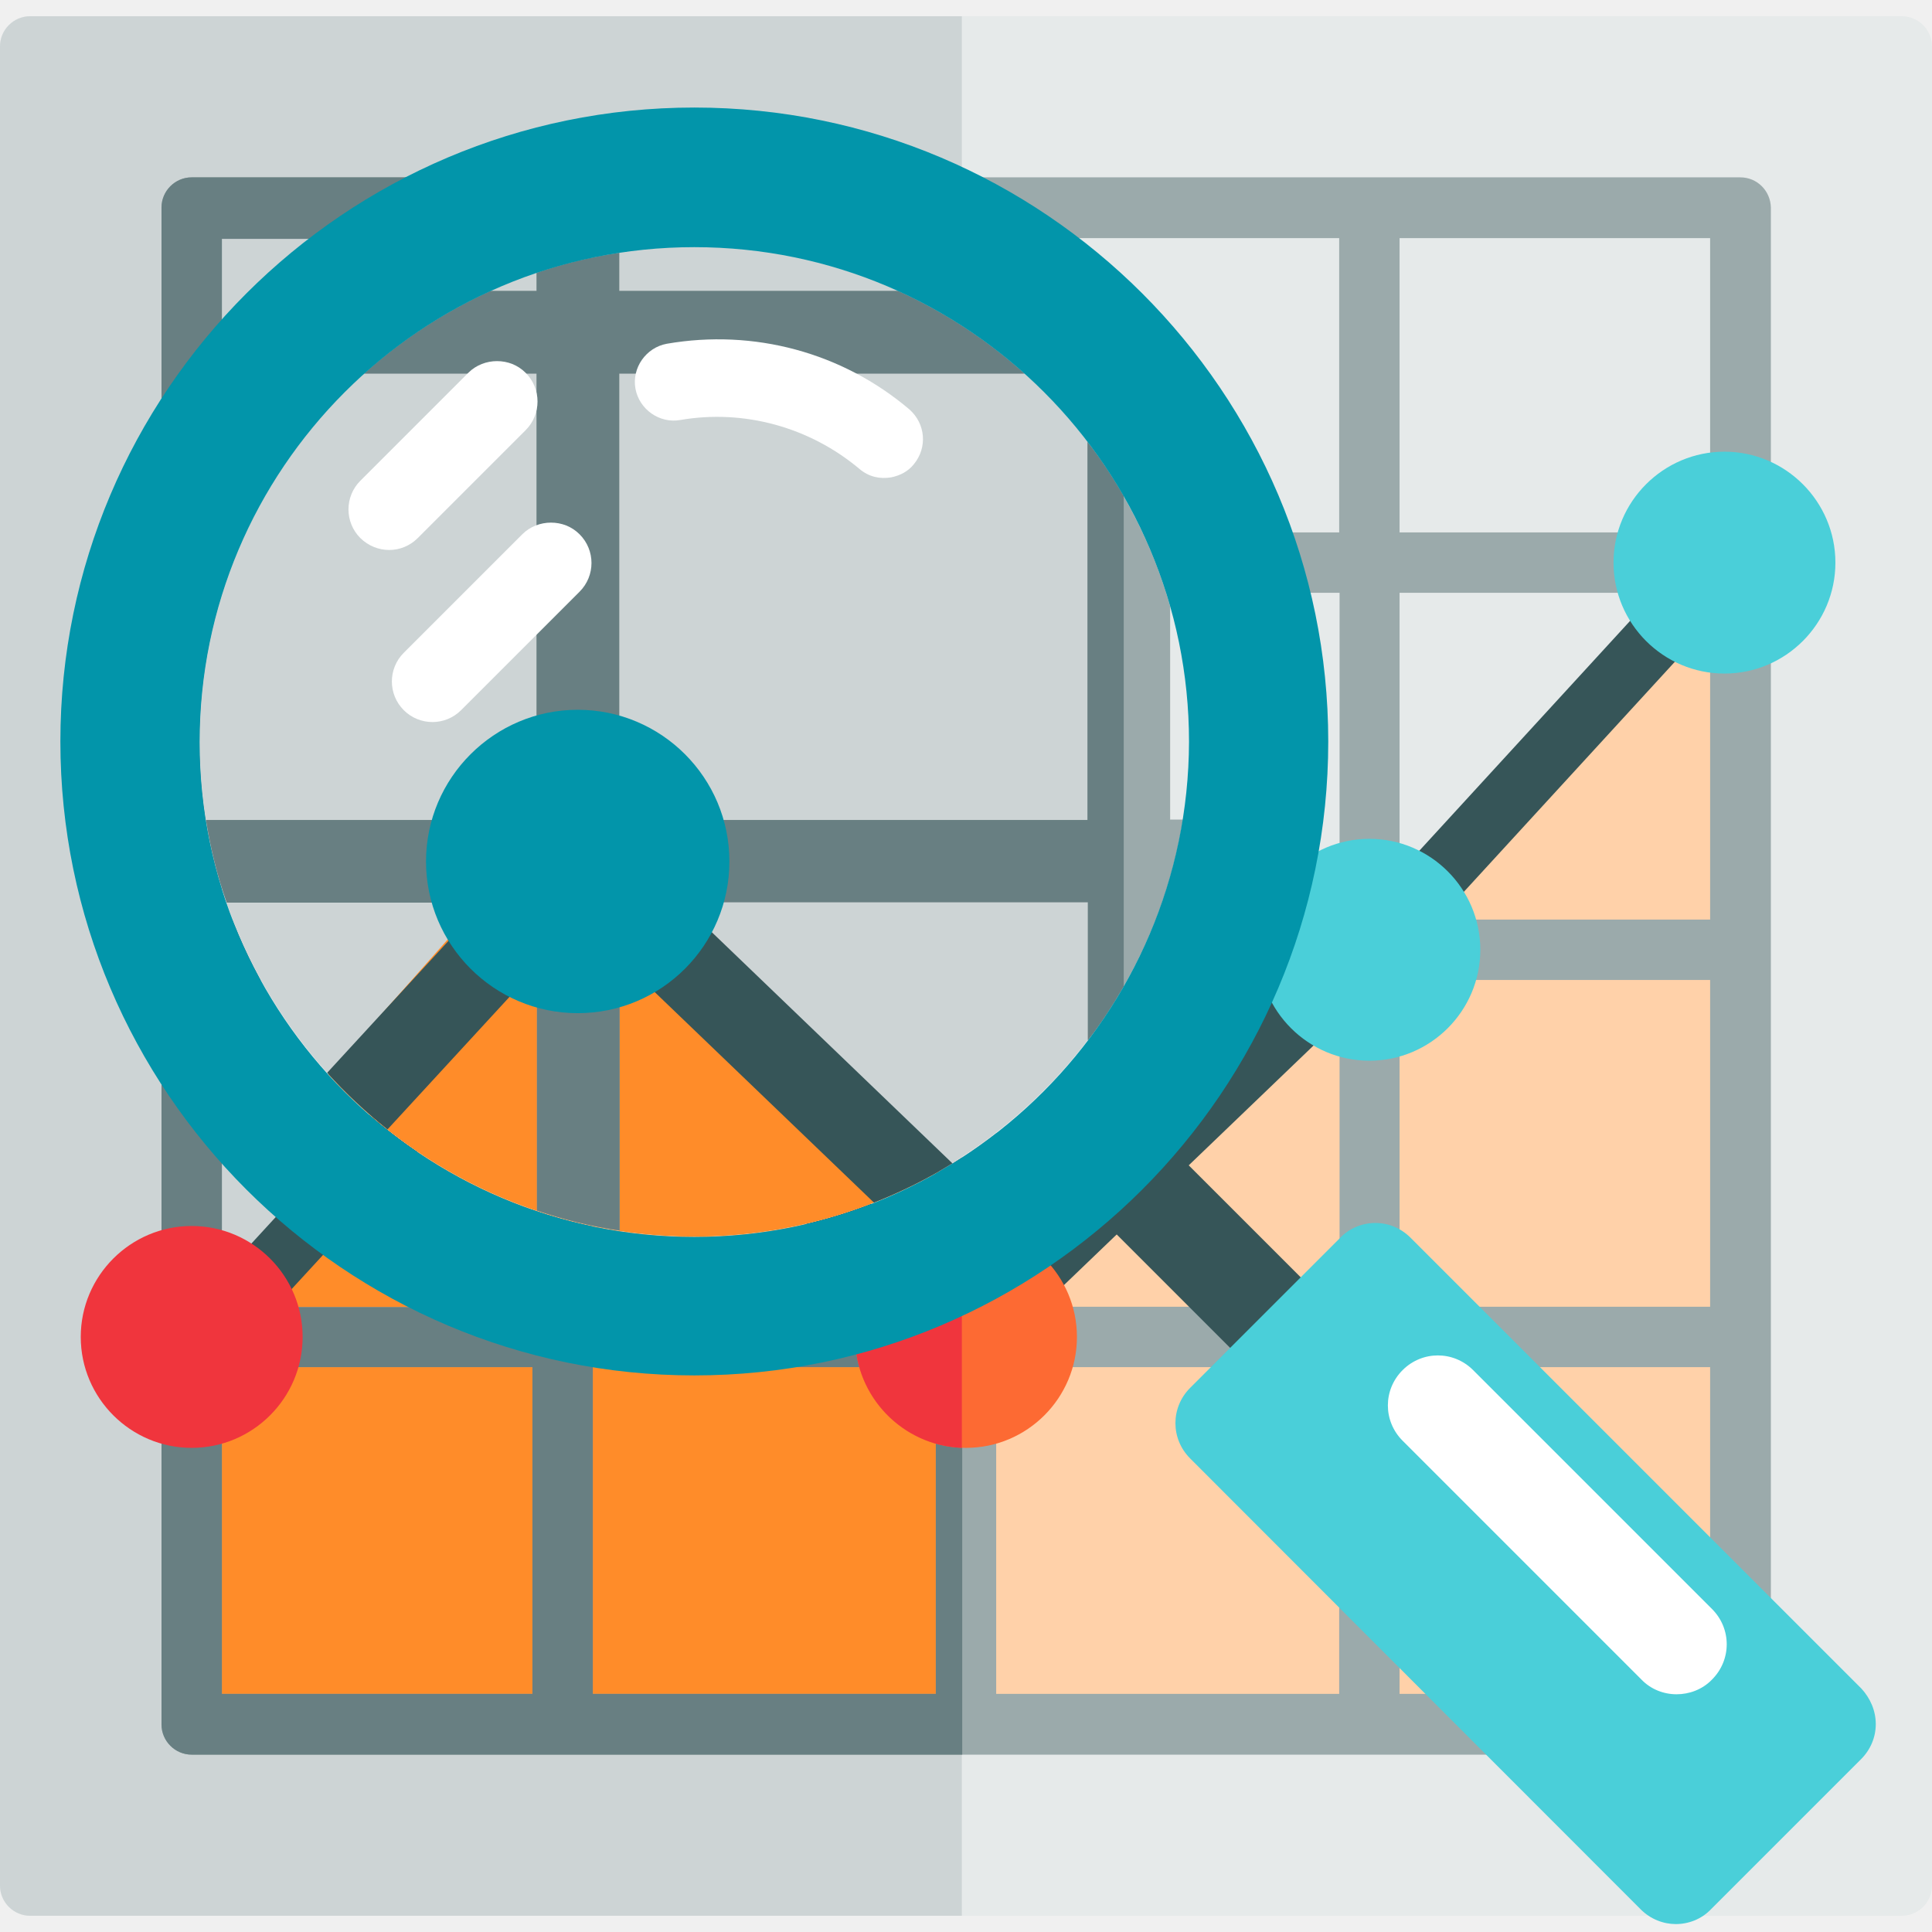
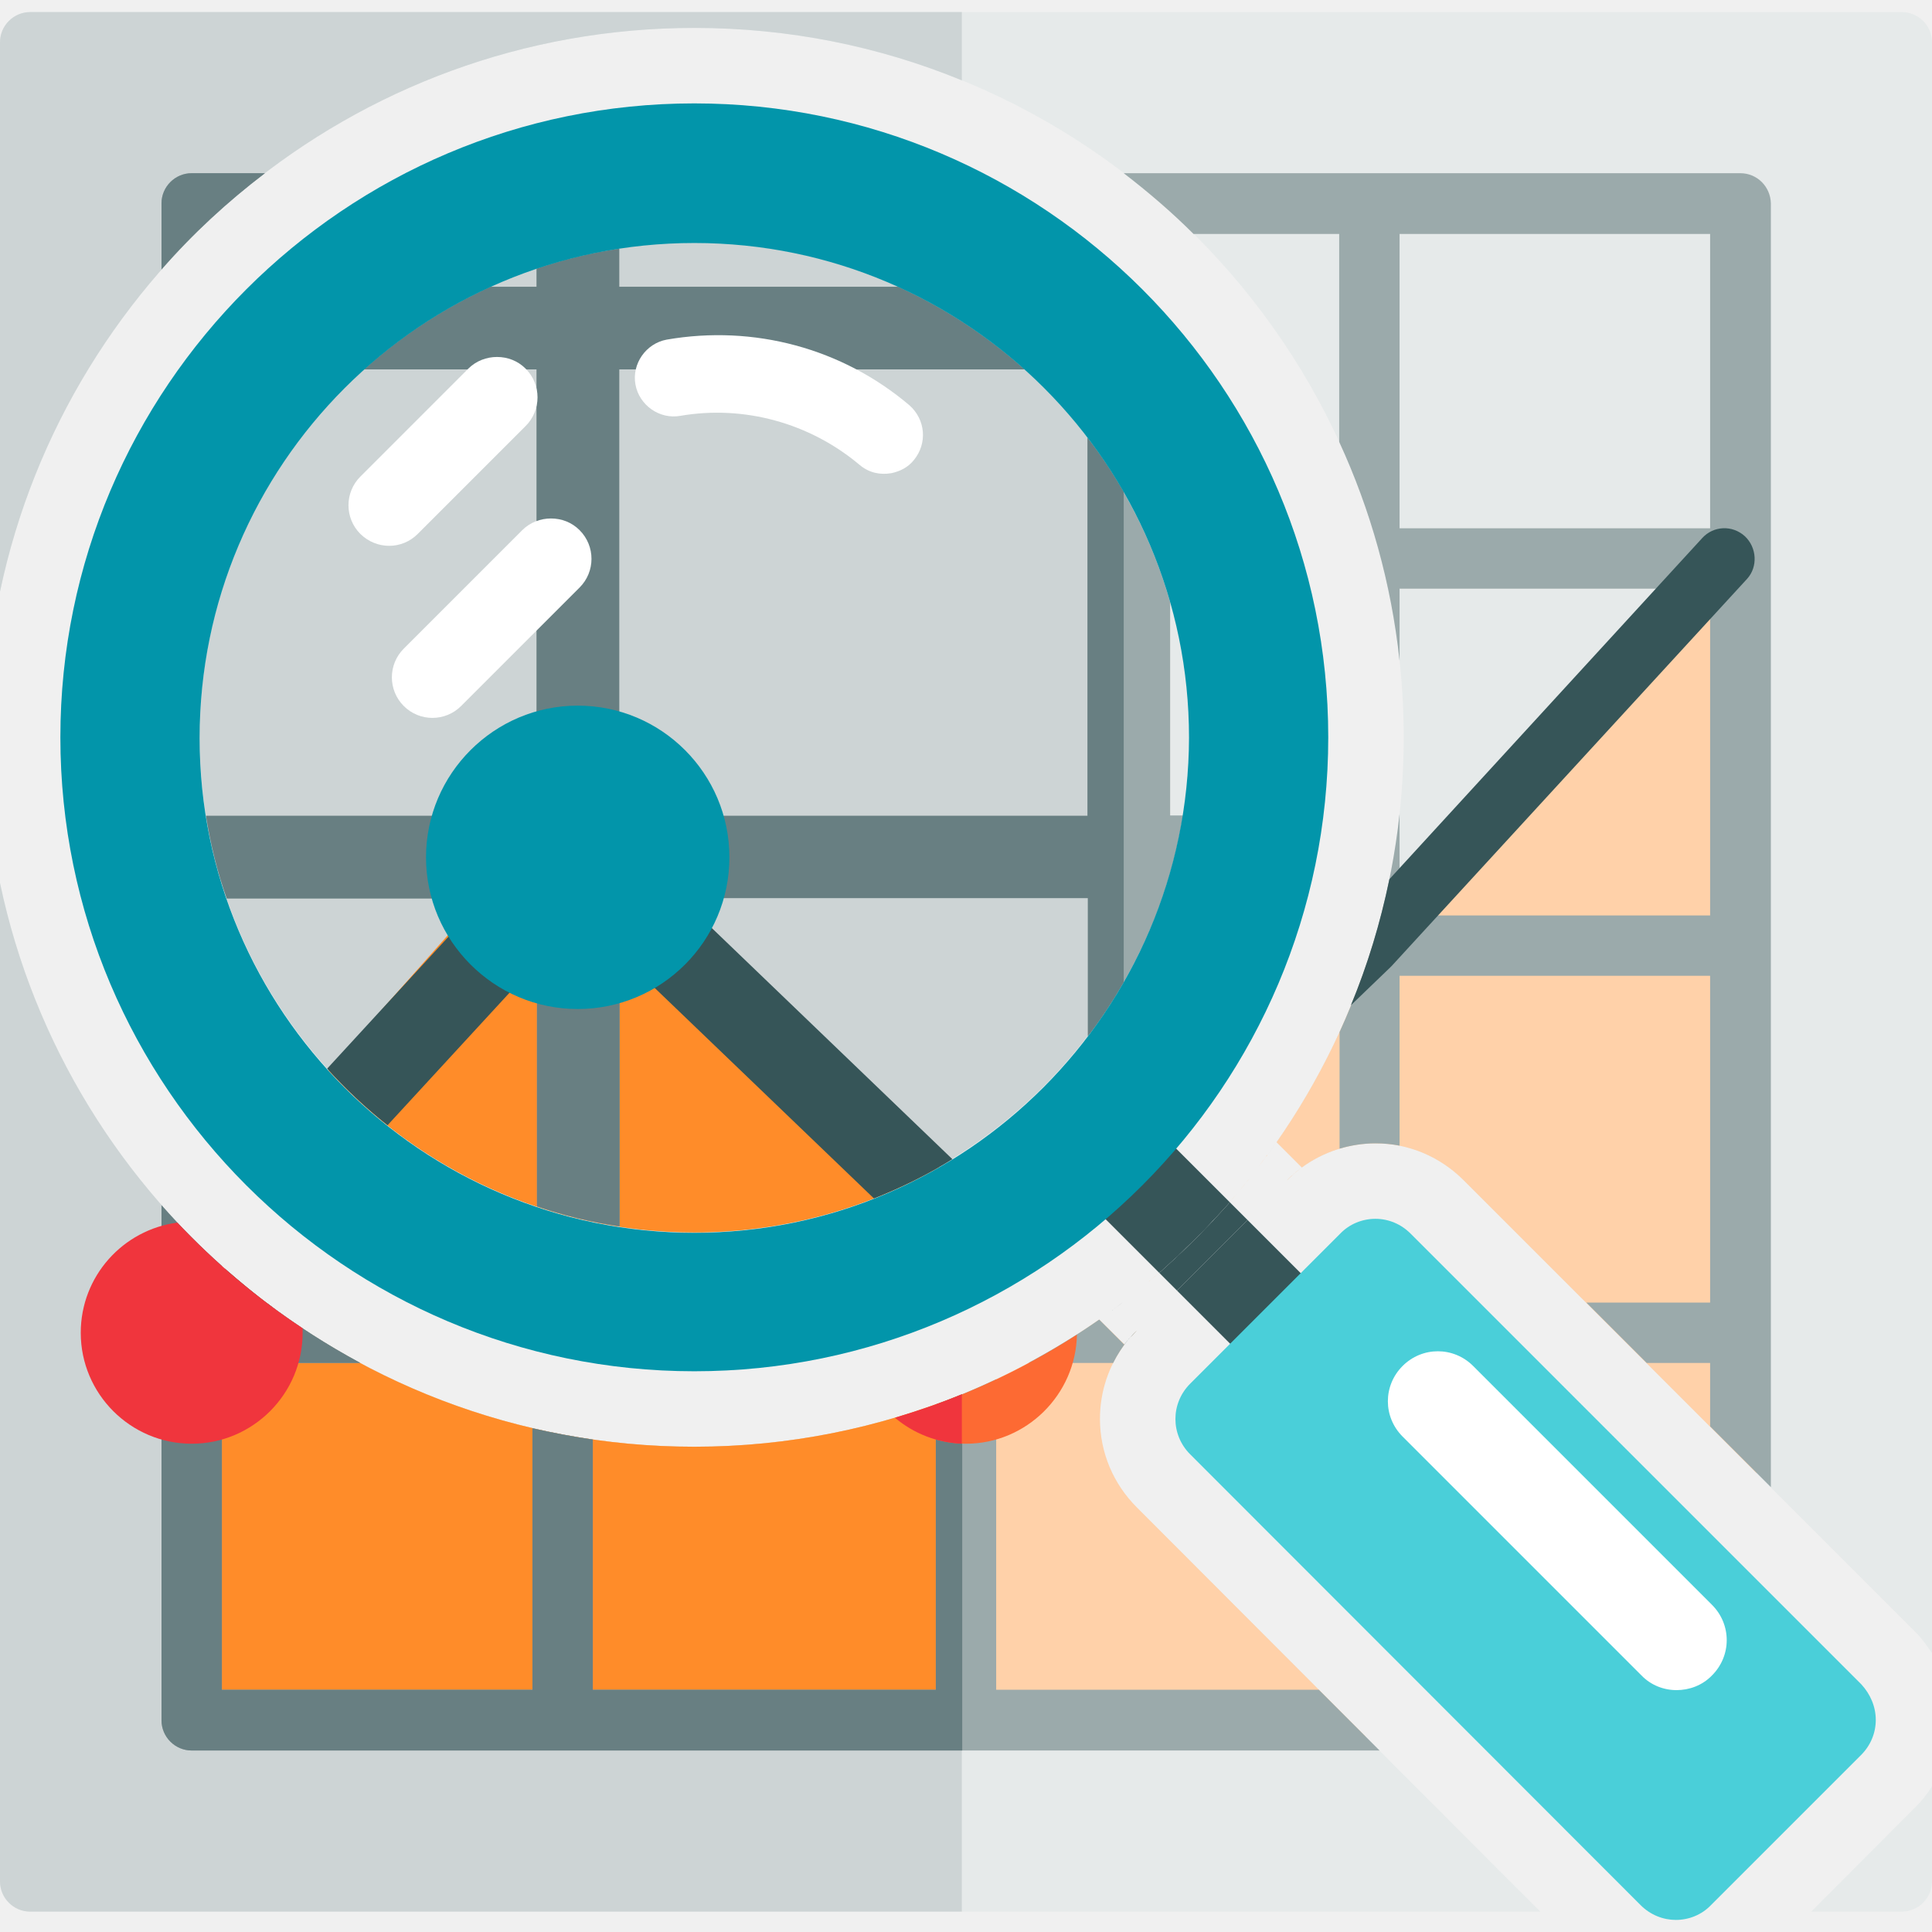
<svg xmlns="http://www.w3.org/2000/svg" version="1.1" id="Layer_1" x="0px" y="0px" viewBox="96 11 512 512" style="enable-background:new 96 11 512 512;" xml:space="preserve">
  <style type="text/css">
	.st0{fill:#E6EAEA;}
	.st1{fill:#CDD4D5;}
	.st2{fill:#FFD1A9;}
	.st3{fill:#FF8C29;}
	.st4{fill:#9BAAAB;}
	.st5{fill:#687F82;}
	.st6{fill:#365558;}
	.st7{fill:#F0353D;}
	.st8{fill:#0295AA;}
	.st9{fill:#FD6A33;}
- 	.st10{fill:#4ACFD9;}
- 	.st11{display:none;fill:#0295AA;}
+ 	.st10{display:none;fill:#0295AA;}
+ 	.st11{fill:#4ACFD9;}
	.st12{fill:#FFFFFF;}
</style>
-   <path class="st0" d="M600,15.3H104c-4.4,0-8,3.6-8,8v487.4c0,4.4,3.6,8,8,8h496c4.4,0,8-3.6,8-8V23.3C608,18.9,604.4,15.3,600,15.3z   M280,338.8c-72.3,0-131.1-58.8-131.1-131.1S207.6,76.5,280,76.5s131.1,58.8,131.1,131.1C410.9,279.8,352.1,338.8,280,338.8z" />
-   <path class="st1" d="M148.9,207.6c0-72.3,58.7-131.1,131.1-131.1c26.1,0,50.5,7.7,70.9,20.9V15.3H104c-4.4,0-8,3.6-8,8v487.4  c0,4.4,3.6,8,8,8h246.9v-201c-20.5,13.3-44.8,21-70.9,21C207.7,338.8,148.9,280,148.9,207.6z" />
-   <path class="st2" d="M458.9,262.7L352,356.8l-27.9-25.7c-13.8,5-28.7,7.7-44.1,7.7c-32.7,0-62.7-12.1-85.7-32l-51.8,58.6v106.9h419  V143L458.9,262.7z" />
-   <path class="st3" d="M194.3,306.8l-51.8,58.6v106.9h208.4V355.8l-26.8-24.7c-13.8,5-28.7,7.7-44.1,7.7  C247.3,338.8,217.3,326.7,194.3,306.8z" />
-   <path class="st4" d="M557.2,58H146.8c-4.4,0-8,3.6-8,8V468c0,4.4,3.6,8,8,8h410.5c4.4,0,8-3.6,8-8V66C565.2,61.6,561.7,58,557.2,58z   M237.1,459.9h-82.3v-86.6h82.3V459.9z M344,459.9h-90.9v-86.6H344V459.9z M450.9,459.9H360v-86.6h0h90.9V459.9z M450.9,152.1h-52.1  c2.4,5.2,4.5,10.5,6.3,16h45.9v86.6h-48.6c-2.1,5.5-4.7,10.9-7.5,16h56.1v86.6H360v0v-46c-5.1,3.9-10.4,7.5-16,10.7v35.4h-90.9V336  c-5.5-1.1-10.8-2.6-16-4.4v25.8h-82.3v-86.6h10.3c-2.8-5.1-5.3-10.5-7.5-16h-2.8v-8.1c-3.8-12.3-5.9-25.4-5.9-38.9  c0-13.6,2.1-26.6,5.9-38.9v-0.6h0.2c1.7-5.5,3.8-10.9,6.3-16h-6.5v-78h82.3v9.7c5.2-1.8,10.6-3.3,16-4.4v-5.3H344v19.2  c5.6,3.1,11,6.7,16,10.6V74.1h90.9V152.1z M549.2,459.9h-82.3v-86.6h82.3V459.9z M549.2,357.3h-82.3v-86.6h82.3V357.3z M549.2,254.7  h-82.3v-86.6h82.3V254.7z M549.2,152.1h-82.3v-78h82.3V152.1z" />
-   <path class="st5" d="M344,357.3h-90.9V336c-5.5-1.1-10.8-2.6-16-4.4v25.8h-82.3v-86.6h10.3c-2.8-5.1-5.3-10.5-7.5-16h-2.8v-8.1  c-3.8-12.3-5.9-25.4-5.9-38.9c0-13.6,2.1-26.6,5.9-38.9v-0.6h0.2c1.7-5.5,3.8-10.9,6.3-16h-6.5v-78h82.3v9.7  c5.2-1.8,10.6-3.3,16-4.4v-5.3H344v19.2c2.4,1.3,4.7,2.7,6.9,4.2V58H146.8c-4.4,0-8,3.6-8,8V468c0,4.4,3.6,8,8,8h204.2V317.7  c-2.3,1.5-4.6,2.9-6.9,4.2V357.3z M237.1,459.9h-82.3v-86.6h82.3V459.9z M344,459.9h-90.9v-86.6H344V459.9z" />
-   <path class="st6" d="M558.4,154.2c-3.3-3-8.3-2.8-11.3,0.5l-93.9,102.4L352,354.2l-25.2-24.2c-5.7,2.2-11.5,4-17.5,5.4l37.2,35.7  c3.1,3,8,3,11.1,0l106.9-102.6c0.1-0.1,0.2-0.2,0.4-0.4l94.1-102.6C561.9,162.3,561.6,157.2,558.4,154.2z" />
-   <path class="st6" d="M140.9,364.2c-3,3.3-2.8,8.3,0.5,11.3c1.5,1.4,3.5,2.1,5.4,2.1c2.2,0,4.3-0.9,5.9-2.6l54-58.7  c-4.5-3-8.7-6.3-12.8-9.8L140.9,364.2z" />
-   <path class="st7" d="M146.8,335.9c-16.2,0-29.4,13.2-29.4,29.4s13.2,29.4,29.4,29.4c16.2,0,29.4-13.2,29.4-29.4  S163,335.9,146.8,335.9z" />
+   <path class="st0" d="M394,355.8C394,355.8,394.1,355.7,394,355.8C394.1,355.7,394,355.8,394,355.8z" />
+   <path class="st0" d="M429.3,320.5C429.3,320.5,429.4,320.4,429.3,320.5C429.4,320.4,429.3,320.5,429.3,320.5z" />
+   <path class="st0" d="M395.7,365.2c-0.1,0.1-0.2,0.2-0.3,0.4C395.5,365.5,395.6,365.3,395.7,365.2z" />
+   <path class="st0" d="M431.8,317.1C431.8,317.1,431.9,317.1,431.8,317.1C431.9,317.1,431.8,317.1,431.8,317.1z" />
+   <path class="st0" d="M439,322c-0.1,0.1-0.1,0.1-0.2,0.2C438.8,322.1,438.9,322,439,322z" />
+   <path class="st0" d="M390.7,358.3C390.7,358.3,390.7,358.2,390.7,358.3C390.7,358.2,390.7,358.3,390.7,358.3z" />
+   <path class="st0" d="M600,14.2H104c-4.4,0-8,3.6-8,8v145.6c17.9-85.2,93.6-149.4,184-149.4c103.7,0,188,84.3,188,188  c0,39.9-12.5,76.8-33.7,107.3l6.7,6.7c0,0,0,0,0,0c5.6-4.1,12.5-6.4,19.5-6.4c8.8,0,17.1,3.5,23.4,9.8l119.8,119.8l0.3,0.3  c1.5,1.6,2.8,3.4,4,5.2V22.2C608,17.8,604.4,14.2,600,14.2z" />
+   <path class="st0" d="M387.3,360.7C387.3,360.7,387.3,360.7,387.3,360.7c-30.4,21.2-67.4,33.7-107.3,33.7  c-90.4,0-166.1-64.2-184-149.4v264.6c0,4.4,3.6,8,8,8h400.2l-107-107.1c-6.3-6.3-9.8-14.6-9.8-23.5c0-7.2,2.3-14,6.5-19.7  c0,0,0,0,0,0L387.3,360.7z" />
+   <path class="st0" d="M603.3,490.2L576,517.6h24c4.4,0,8-3.6,8-8v-25.2C606.7,486.5,605.1,488.5,603.3,490.2z" />
+   <path class="st0" d="M438.8,322.2c-0.6,0.5-1.2,1.1-1.8,1.7C437.5,323.3,438.1,322.7,438.8,322.2z" />
+   <path class="st0" d="M441,320.4c-0.7,0.5-1.3,1-2,1.6C439.6,321.4,440.3,320.9,441,320.4z" />
+   <path class="st0" d="M394,367.4c0.4-0.6,0.9-1.2,1.4-1.8C394.9,366.2,394.4,366.8,394,367.4z" />
+   <path class="st0" d="M397.3,363.6c-0.5,0.5-1,1.1-1.5,1.7C396.2,364.7,396.7,364.1,397.3,363.6z" />
+   <path class="st0" d="M431.9,317.1c0.8-1.1,1.6-2.2,2.4-3.4l0,0C433.5,314.8,432.7,315.9,431.9,317.1z" />
+   <path class="st0" d="M431.8,317.1c-0.8,1.1-1.6,2.2-2.4,3.3C430.2,319.3,431,318.2,431.8,317.1z" />
+   <path class="st0" d="M387.3,360.7c1.1-0.8,2.2-1.6,3.4-2.4C389.5,359.1,388.4,359.9,387.3,360.7z" />
+   <path class="st0" d="M394,355.8c-1.1,0.8-2.2,1.6-3.3,2.5C391.8,357.4,392.9,356.6,394,355.8z" />
+   <path class="st1" d="M96,245v264.6c0,4.4,3.6,8,8,8h246.9V380.5c-21.9,8.9-45.8,13.9-70.9,13.9C189.6,394.4,113.9,330.2,96,245z" />
+   <path class="st1" d="M280,18.4c25.1,0,49,4.9,70.9,13.9V14.2H104c-4.4,0-8,3.6-8,8v145.6C113.9,82.6,189.6,18.4,280,18.4z" />
+   <path class="st2" d="M406.6,345.2c0.1-0.1,0.2-0.2,0.3-0.2C406.8,345,406.7,345.1,406.6,345.2z" />
+   <path class="st2" d="M403.4,348.1c0.2-0.1,0.3-0.3,0.5-0.4C403.7,347.8,403.6,347.9,403.4,348.1z" />
+   <path class="st2" d="M415.7,336.3c0.1-0.1,0.2-0.2,0.2-0.3C415.9,336.2,415.8,336.2,415.7,336.3z" />
+   <path class="st2" d="M421.1,330.5c0.2-0.3,0.5-0.6,0.7-0.8C421.6,329.9,421.4,330.2,421.1,330.5z" />
+   <path class="st2" d="M418.4,333.4c0.2-0.2,0.4-0.4,0.6-0.7C418.8,333,418.6,333.2,418.4,333.4z" />
+   <path class="st2" d="M423.7,327.4c0.3-0.3,0.5-0.6,0.8-0.9C424.2,326.8,424,327.1,423.7,327.4z" />
+   <path class="st2" d="M395.7,365.2c-0.1,0.1-0.2,0.2-0.3,0.4C395.5,365.5,395.6,365.3,395.7,365.2z" />
+   <path class="st2" d="M439,322c-0.1,0.1-0.1,0.1-0.2,0.2C438.8,322.1,438.9,322,439,322z" />
+   <path class="st2" d="M394,355.8C394.1,355.7,394.1,355.7,394,355.8C394.1,355.7,394.1,355.7,394,355.8z" />
+   <path class="st2" d="M400.3,350.7c0.2-0.1,0.3-0.3,0.5-0.4C400.6,350.5,400.5,350.6,400.3,350.7z" />
+   <path class="st2" d="M431.5,317.5c0.1-0.2,0.2-0.3,0.4-0.5C431.8,317.2,431.7,317.4,431.5,317.5z" />
+   <path class="st2" d="M387.3,360.7c-30.4,21.2-67.4,33.7-107.3,33.7c-47.1,0-90.3-17.4-123.3-46.2l-14.2,16.1v106.9h315.4l-60.6-60.7  c-6.3-6.3-9.8-14.6-9.8-23.5c0-7.2,2.3-14,6.5-19.7c0,0,0,0,0,0L387.3,360.7z" />
+   <path class="st2" d="M426.3,324.3c0.3-0.3,0.5-0.6,0.8-0.9C426.8,323.7,426.5,324,426.3,324.3z" />
+   <path class="st2" d="M460.2,260.1c-5.8,19.3-14.6,37.4-25.9,53.6c0,0,0,0,0,0l6.7,6.7c0,0,0,0,0,0c5.6-4.1,12.5-6.4,19.5-6.4  c8.8,0,17.1,3.5,23.4,9.8l77.6,77.6V141.9L460.2,260.1z" />
+   <path class="st2" d="M394,367.4c0.4-0.6,0.9-1.2,1.4-1.8C394.9,366.2,394.4,366.8,394,367.4z" />
+   <path class="st2" d="M397.3,363.6c-0.5,0.5-1,1.1-1.5,1.7C396.2,364.7,396.7,364.1,397.3,363.6z" />
+   <path class="st2" d="M441,320.4c-0.7,0.5-1.3,1-2,1.6C439.6,321.4,440.3,320.9,441,320.4z" />
+   <path class="st2" d="M438.8,322.2c-0.6,0.5-1.2,1.1-1.8,1.7C437.5,323.3,438.1,322.7,438.8,322.2z" />
+   <path class="st2" d="M434.3,313.7c-0.8,1.1-1.6,2.2-2.4,3.3C432.7,315.9,433.5,314.8,434.3,313.7z" />
+   <path class="st2" d="M426.3,324.3c-0.6,0.7-1.2,1.5-1.8,2.2C425.1,325.8,425.7,325.1,426.3,324.3z" />
+   <path class="st2" d="M431.5,317.5c-0.7,0.9-1.3,1.8-2,2.7C430.2,319.3,430.9,318.4,431.5,317.5z" />
+   <path class="st2" d="M387.3,360.7L387.3,360.7c2.3-1.6,4.5-3.2,6.7-4.9C391.8,357.5,389.6,359.1,387.3,360.7z" />
+   <path class="st2" d="M406.9,345c3-2.8,6-5.7,8.8-8.6C412.9,339.3,409.9,342.2,406.9,345z" />
+   <path class="st2" d="M423.7,327.4c-0.6,0.7-1.2,1.5-1.9,2.2C422.5,328.9,423.1,328.2,423.7,327.4z" />
+   <path class="st2" d="M403.4,348.1c-0.9,0.8-1.8,1.5-2.7,2.3C401.7,349.6,402.6,348.8,403.4,348.1z" />
+   <path class="st2" d="M421.1,330.5c-0.7,0.8-1.4,1.5-2.1,2.3C419.7,332,420.4,331.2,421.1,330.5z" />
+   <path class="st2" d="M406.6,345.2c-0.9,0.8-1.8,1.6-2.7,2.5C404.8,346.9,405.7,346,406.6,345.2z" />
+   <path class="st2" d="M418.4,333.4c-0.8,0.9-1.6,1.8-2.5,2.6C416.8,335.2,417.6,334.3,418.4,333.4z" />
+   <path class="st3" d="M156.7,348.2l-14.2,16.1v106.9h208.4v-90.7c-21.9,8.9-45.8,13.9-70.9,13.9C232.9,394.4,189.7,377,156.7,348.2z" />
+   <path class="st4" d="M166.2,56.9h-19.4c-4.4,0-8,3.6-8,8v17.5C147,73,156.2,64.5,166.2,56.9z" />
+   <path class="st4" d="M557.2,56.9H393.8c6.5,5,12.7,10.3,18.5,16.1h38.6v55.1c8.3,18,13.8,37.5,16,58V167h82.3v86.6h-82.3v-26.9  c-2.2,20.4-7.7,39.8-15.9,57.8v30.9c3.1-0.9,6.3-1.4,9.5-1.4c2.2,0,4.3,0.2,6.4,0.6v-45h82.3v86.6h-32.8l16,16h16.8V389l16.1,16.1  V64.9C565.2,60.5,561.7,56.9,557.2,56.9z M549.2,151h-82.3V73h82.3V151z" />
+   <path class="st4" d="M445.5,458.8H360v-82.3c-5.2,2.5-10.5,4.7-16,6.7v75.6h-90.9v-66.3c-5.4-0.8-10.7-1.8-16-3v69.3h-82.3v-86.6  h36.7c-8.7-4.7-17-10-24.8-15.9h-11.9v-9.8c-5.7-5.1-11-10.4-16-16.1v136.5c0,4.4,3.6,8,8,8h314.8L445.5,458.8z" />
+   <path class="st4" d="M397.3,363.6c-0.6,0.6-1.2,1.3-1.8,1.9C396,364.8,396.6,364.2,397.3,363.6z" />
+   <path class="st4" d="M390.7,358.3c0.1,0,0.1-0.1,0.2-0.1C390.8,358.2,390.7,358.2,390.7,358.3z" />
+   <path class="st4" d="M387.3,360.7C387.3,360.7,387.3,360.7,387.3,360.7c-6,4.2-12.3,8-18.8,11.5H391c1.1-2.2,2.4-4.2,4-6.2  c-0.4,0.4-0.7,0.9-1.1,1.3L387.3,360.7z" />
+   <path class="st4" d="M395,366c0.2-0.2,0.3-0.4,0.4-0.6C395.3,365.7,395.2,365.9,395,366z" />
+   <path class="st4" d="M393.5,356.2L393.5,356.2c-0.9,0.6-1.7,1.3-2.6,1.9C391.7,357.5,392.6,356.9,393.5,356.2z" />
+   <path class="st4" d="M387.3,360.7c1.1-0.8,2.3-1.6,3.4-2.4C389.6,359.1,388.4,359.9,387.3,360.7z" />
+   <path class="st5" d="M166.2,56.9h-19.4c-4.4,0-8,3.6-8,8v17.5C147,73,156.2,64.5,166.2,56.9z" />
+   <path class="st5" d="M344,458.8h-90.9v-66.3c-5.4-0.8-10.7-1.8-16-3v69.3h-82.3v-86.6h36.7c-8.7-4.7-17-10-24.8-15.9h-11.9v-9.8  c-5.7-5.1-11-10.4-16-16.1v136.5c0,4.4,3.6,8,8,8H351v-94.4c-2.3,0.9-4.6,1.9-7,2.7V458.8z" />
+   <path class="st6" d="M558.4,153.1c-3.3-3-8.3-2.8-11.3,0.5L464.2,244c-2.4,11.6-5.8,22.8-10.2,33.4l10.4-10c0.1-0.1,0.2-0.2,0.4-0.4  L559,164.4C561.9,161.2,561.6,156.1,558.4,153.1z" />
+   <path class="st6" d="M140.9,363.1c-3,3.3-2.8,8.3,0.5,11.3c1.5,1.4,3.5,2.1,5.4,2.1c2.2,0,4.3-0.9,5.9-2.6l15.3-16.6  c-4.3-3.2-8.4-6.6-12.4-10.1L140.9,363.1z" />
+   <path class="st7" d="M143,335c-14.4,1.9-25.6,14.2-25.6,29.2c0,16.2,13.2,29.4,29.4,29.4c16.2,0,29.4-13.2,29.4-29.4  c0-0.4,0-0.8,0-1.2C164.1,355,153,345.6,143,335z" />
  <g>
-     <path class="st0" d="M280,76.4c-72.4,0-131.1,58.8-131.1,131.1S207.7,338.6,280,338.6c72.1,0,130.9-58.9,131.1-131.1   C411.1,135.2,352.4,76.4,280,76.4z" />
-     <path class="st1" d="M280,76.4c-72.4,0-131.1,58.8-131.1,131.1S207.7,338.6,280,338.6c48.5,0,91-26.7,113.7-66.2V142.3   C371.1,103,328.6,76.4,280,76.4z" />
-     <path class="st2" d="M183,295.7c24,26.4,58.6,43,97,43c23.6,0,45.7-6.3,64.9-17.3l-101.6-93.8L183,295.7z" />
-     <path class="st3" d="M183,295.7c24,26.4,58.6,43,97,43c23.6,0,45.7-6.3,64.9-17.3l-101.6-93.8L183,295.7z" />
-     <path class="st4" d="M406.1,228.3v-56.6c-4.5-16-12.1-30.7-21.9-43.6v100.2H260.1V110h107.4c-9.9-8.9-21.2-16.3-33.5-21.9h-73.9V78   c-7.5,1.1-14.9,2.9-21.9,5.3v4.8H226c-12.3,5.6-23.6,13-33.5,21.9h45.7v118.3h-87.6c1.2,7.5,3,14.9,5.5,21.9h82.2v81.6   c7.1,2.4,14.4,4.2,21.9,5.3v-87h124.1v36.6c12.8-16.8,21.7-36.8,25.2-58.5H406.1z" />
-     <path class="st5" d="M393.7,142.3c-2.9-5-6-9.7-9.5-14.2v100.2H260.1V110h107.4c-9.9-8.9-21.2-16.3-33.5-21.9h-73.9V78   c-7.5,1.1-14.9,2.9-21.9,5.3v4.8H226c-12.3,5.6-23.6,13-33.5,21.9h45.7v118.3h-87.6c1.2,7.5,3,14.9,5.5,21.9h82.2v81.6   c7.1,2.4,14.4,4.2,21.9,5.3v-87h124.1v36.6c3.5-4.5,6.6-9.3,9.5-14.3V142.3z" />
-     <path class="st6" d="M248.8,228.3c-2.9,0.1-5.7,1.4-7.7,3.5l-58.4,63.5c4.9,5.4,10.2,10.4,16,15l51-55.4l77.9,74.8   c7.3-2.9,14.2-6.3,20.8-10.4l-91.6-88C254.6,229.3,251.7,228.2,248.8,228.3z" />
-     <path class="st8" d="M249.1,199.1c-22.1,0-40.2,18-40.2,40.2c0,22.1,18,40.2,40.2,40.2s40.2-18,40.2-40.2   C289.3,217.1,271.3,199.1,249.1,199.1z" />
+     <path class="st0" d="M280,75.3c-72.4,0-131.1,58.8-131.1,131.1S207.7,337.5,280,337.5c72.1,0,130.9-58.9,131.1-131.1   C411.1,134.1,352.4,75.3,280,75.3z" />
+     <path class="st1" d="M393.7,141.2c-22.6-39.3-65.1-65.9-113.7-65.9c-72.4,0-131.1,58.8-131.1,131.1S207.7,337.5,280,337.5   c48.5,0,91-26.7,113.7-66.2V141.2z" />
+     <path class="st2" d="M183,294.6c24,26.4,58.6,43,97,43c23.6,0,45.7-6.3,64.9-17.3l-101.6-93.8L183,294.6z" />
+     <path class="st3" d="M183,294.6c24,26.4,58.6,43,97,43c23.6,0,45.7-6.3,64.9-17.3l-101.6-93.8L183,294.6z" />
+     <path class="st4" d="M409.5,227.1h-3.4v0.1v-0.1v-56.5c-4.5-16-12.1-30.7-21.9-43.6v100.2H260.1V108.9h107.4   C357.6,100,346.3,92.6,334,87h-73.9V76.9c-7.5,1.1-14.9,2.9-21.9,5.3V87H226c-12.3,5.6-23.6,13-33.5,21.9h45.7v118.3h-87.6   c1.2,7.5,3,14.9,5.5,21.9h82.2v81.6c7.1,2.4,14.4,4.2,21.9,5.3v-87h124.1v36.6C397.1,268.8,406,248.8,409.5,227.1z" />
+     <path class="st5" d="M393.8,271.3V141.2h-0.1c-2.9-5-6-9.7-9.5-14.2v100.2H260.1V108.9h107.4C357.6,100,346.3,92.6,334,87h-73.9   V76.9c-7.5,1.1-14.9,2.9-21.9,5.3V87H226c-12.3,5.6-23.6,13-33.5,21.9h45.7v118.3h-87.6c1.2,7.5,3,14.9,5.5,21.9h82.2v81.6   c7.1,2.4,14.4,4.2,21.9,5.3v-87h124.1v36.6C387.8,281.1,390.9,276.3,393.8,271.3z" />
+     <path class="st6" d="M248.8,227.2c-2.9,0.1-5.7,1.4-7.7,3.5l-58.4,63.5c4.9,5.4,10.2,10.4,16,15l51-55.4l77.9,74.8   c7.3-2.9,14.2-6.3,20.8-10.4l-91.6-88C254.6,228.2,251.7,227.1,248.8,227.2z" />
+     <path class="st8" d="M249.1,198c-22.1,0-40.2,18-40.2,40.2c0,22.1,18,40.2,40.2,40.2c22.2,0,40.2-18,40.2-40.2   C289.3,216,271.3,198,249.1,198z" />
  </g>
-   <path class="st9" d="M352,335.9c-16.2,0-29.4,13.2-29.4,29.4s13.2,29.4,29.4,29.4s29.4-13.2,29.4-29.4S368.2,335.9,352,335.9z" />
-   <path class="st7" d="M322.6,365.3c0,15.8,12.6,28.8,28.3,29.4V336C335.2,336.5,322.6,349.5,322.6,365.3z" />
+   <path class="st9" d="M352,393.6c16,0,29.1-13,29.4-28.9c-14.8,9.5-31,17-48.2,22.1C338.3,391,344.8,393.6,352,393.6z" />
+   <path class="st7" d="M350.9,393.6v-13.1c-5.8,2.4-11.7,4.4-17.7,6.2C338,390.8,344.2,393.3,350.9,393.6z" />
+   <path class="st6" d="M418.2,333.7c1.1-1.2,2.2-2.4,3.3-3.6C420.4,331.3,419.3,332.5,418.2,333.7z" />
+   <path class="st6" d="M413.9,338.2c0.9-0.9,1.8-1.8,2.7-2.8C415.7,336.4,414.8,337.3,413.9,338.2z" />
+   <path class="st6" d="M409.1,342.9c0.9-0.9,1.8-1.8,2.8-2.7C410.9,341.2,410,342.1,409.1,342.9z" />
+   <path class="st6" d="M403.7,347.9c1.2-1.1,2.4-2.2,3.6-3.3C406.1,345.7,404.9,346.8,403.7,347.9z" />
+   <polygon class="st6" points="426.6,334.3 426.6,334.3 418.9,341.9 " />
+   <path class="st6" d="M421.5,330.1c-1.1,1.2-2.2,2.4-3.3,3.6c-0.5,0.6-1.1,1.2-1.6,1.7c-0.9,0.9-1.8,1.8-2.7,2.8  c-0.7,0.7-1.4,1.4-2.1,2.1c-0.9,0.9-1.8,1.8-2.8,2.7c-0.6,0.5-1.2,1.1-1.7,1.6c-1.2,1.1-2.4,2.2-3.6,3.3c-0.2,0.1-0.3,0.3-0.5,0.4  l4.7,4.7l11.1-11.1l7.6-7.6l-4.7-4.7C421.8,329.8,421.6,329.9,421.5,330.1z" />
+   <path class="st6" d="M444.2,351.9l-17.6-17.6l-7.6,7.6L407.9,353l17.6,17.6c2.5,2.6,5.9,3.9,9.3,3.9c3.3,0,6.6-1.3,9.4-3.9  C449.4,365.4,449.4,357.2,444.2,351.9z" />
+   <polygon class="st6" points="407.9,353 407.9,353 418.9,341.9 " />
+   <path class="st6" d="M407.3,344.6c0.6-0.5,1.2-1.1,1.7-1.6c0.9-0.9,1.8-1.8,2.8-2.7c0.7-0.7,1.4-1.4,2.1-2.1  c0.9-0.9,1.8-1.8,2.7-2.8c0.5-0.6,1.1-1.2,1.6-1.7c1.1-1.2,2.2-2.4,3.3-3.6c0.1-0.2,0.3-0.3,0.4-0.5l-21.7-21.7  c-5.2-5.2-13.5-5.2-18.7,0s-5.2,13.5,0,18.7l21.7,21.7c0.2-0.1,0.3-0.3,0.5-0.4C404.9,346.8,406.1,345.7,407.3,344.6z" />
+   <path class="st6" d="M421.9,329.6L421.9,329.6c-0.2,0.2-0.3,0.3-0.4,0.5C421.6,329.9,421.8,329.8,421.9,329.6z" />
+   <path class="st6" d="M403.7,347.9c-0.2,0.1-0.3,0.3-0.5,0.4l0,0C403.4,348.2,403.5,348,403.7,347.9z" />
+   <path class="st6" d="M409.1,342.9c-0.6,0.5-1.2,1.1-1.7,1.6C407.9,344,408.5,343.5,409.1,342.9z" />
+   <path class="st6" d="M411.8,340.3c0.7-0.7,1.4-1.4,2.1-2.1C413.2,338.9,412.5,339.6,411.8,340.3z" />
+   <path class="st6" d="M418.2,333.7c-0.5,0.6-1.1,1.2-1.6,1.7C417.1,334.9,417.6,334.3,418.2,333.7z" />
+   <path class="st8" d="M448,206.4c0-92.6-75.4-168-168-168s-168,75.4-168,168s75.4,168,168,168S448,299,448,206.4z M280,337.7  c-72.3,0-131.1-58.8-131.1-131.1S207.6,75.4,280,75.4s131.1,58.8,131.1,131.1C410.9,278.7,352.1,337.7,280,337.7z" />
+   <path class="st10" d="M376,87.5c-72.4,0-131.1,58.8-131.1,131.1S303.7,349.8,376,349.8c72.1,0,130.9-58.9,131.1-131.1  C507.1,146.3,448.4,87.5,376,87.5z" />
+   <path class="st11" d="M589.3,457.4L469.8,337.9c-2.5-2.5-5.8-3.9-9.3-3.9s-6.9,1.4-9.3,3.9l-39.8,39.8c-5.2,5.2-5.2,13.5,0,18.7  l119.4,119.5c2.6,2.6,6,3.9,9.3,3.9c3.4,0,6.8-1.3,9.3-3.9l39.8-39.8c2.5-2.5,3.9-5.8,3.9-9.3C593.1,463.2,591.6,459.9,589.3,457.4z  " />
+   <path class="st12" d="M486.4,373c-5.2-5.2-13.5-5.2-18.7,0s-5.2,13.5,0,18.7L531,455c2.5,2.6,5.9,3.9,9.3,3.9c3.3,0,6.8-1.2,9.4-3.9  c5.2-5.2,5.2-13.5,0-18.7L486.4,373z" />
  <g>
-     <path class="st10" d="M458.9,233.3c-16.2,0-29.4,13.2-29.4,29.4s13.2,29.4,29.4,29.4c16.2,0,29.4-13.2,29.4-29.4   C488.3,246.5,475.1,233.3,458.9,233.3z" />
-     <path class="st10" d="M553,130.7c-16.2,0-29.4,13.2-29.4,29.4s13.2,29.4,29.4,29.4s29.4-13.2,29.4-29.4S569.2,130.7,553,130.7z" />
+     <path class="st12" d="M227.7,105.6c-2.7,0-5.5,1-7.6,3.1l-28.6,28.6c-4.2,4.2-4.2,11,0,15.2c4.3,4.2,11,4.2,15.2,0l28.6-28.6   c4.2-4.2,4.2-11,0-15.2C233.2,106.6,230.5,105.6,227.7,105.6z" />
+     <path class="st12" d="M242,148.4c-2.7,0-5.5,1-7.6,3.1L203,182.9c-4.2,4.2-4.2,11,0,15.2s11,4.2,15.2,0l31.4-31.4   c4.2-4.2,4.2-11,0-15.2C247.5,149.4,244.8,148.4,242,148.4z" />
  </g>
-   <path class="st6" d="M444.2,353l-44-44c-5.2-5.2-13.5-5.2-18.7,0c-5.2,5.2-5.2,13.5,0,18.7l44,44c2.5,2.6,5.9,3.9,9.3,3.9  c3.3,0,6.6-1.3,9.4-3.9C449.4,366.5,449.4,358.3,444.2,353z" />
-   <path class="st8" d="M280,39.5c-92.6,0-168,75.4-168,168s75.4,168,168,168s168-75.4,168-168S372.6,39.5,280,39.5z M280,338.8  c-72.3,0-131.1-58.8-131.1-131.1S207.6,76.5,280,76.5s131.1,58.8,131.1,131.1C410.9,279.8,352.1,338.8,280,338.8z" />
-   <path class="st11" d="M280,76.5c-72.4,0-131.1,58.8-131.1,131.1S207.7,338.8,280,338.8c72.1,0,130.9-58.9,131.1-131.1  C411.1,135.3,352.4,76.5,280,76.5z" />
-   <path class="st10" d="M589.3,458.5L469.8,339c-2.5-2.5-5.8-3.9-9.3-3.9s-6.9,1.4-9.3,3.9l-39.8,39.8c-5.2,5.2-5.2,13.5,0,18.7  L530.8,517c2.6,2.6,6,3.9,9.3,3.9c3.4,0,6.8-1.3,9.3-3.9l39.8-39.8c2.5-2.5,3.9-5.8,3.9-9.3C593.1,464.3,591.6,461,589.3,458.5z" />
-   <path class="st12" d="M540.3,460c-3.4,0-6.8-1.3-9.3-3.9l-63.3-63.3c-5.2-5.2-5.2-13.5,0-18.7c5.2-5.2,13.5-5.2,18.7,0l63.3,63.3  c5.2,5.2,5.2,13.5,0,18.7C547.1,458.8,543.6,460,540.3,460z" />
-   <g>
-     <path class="st12" d="M227.7,106.7c-2.7,0-5.5,1-7.6,3.1l-28.6,28.6c-4.2,4.2-4.2,11,0,15.2c4.3,4.2,11,4.2,15.2,0l28.6-28.6   c4.2-4.2,4.2-11,0-15.2C233.2,107.7,230.5,106.7,227.7,106.7z" />
-     <path class="st12" d="M242,149.5c-2.7,0-5.5,1-7.6,3.1L203,184c-4.2,4.2-4.2,11,0,15.2s11,4.2,15.2,0l31.4-31.4   c4.2-4.2,4.2-11,0-15.2C247.5,150.5,244.8,149.5,242,149.5z" />
-   </g>
-   <path class="st12" d="M337,119.5c-17.8-15.1-41.2-21.4-64.3-17.4c-5.5,1-9.3,6.4-8.3,11.9s6.4,9.3,11.9,8.3  c16.9-2.9,34.3,1.9,47.5,13c2.5,2.1,5.4,2.7,8.4,2.2c2.4-0.5,4.5-1.6,6-3.5C341.8,129.6,341.3,123.3,337,119.5z" />
+   <path class="st12" d="M337,118.4c-17.8-15.1-41.2-21.4-64.3-17.4c-5.5,1-9.3,6.4-8.3,11.9s6.4,9.3,11.9,8.3  c16.9-2.9,34.3,1.9,47.5,13c2.5,2.1,5.4,2.7,8.4,2.2c2.4-0.5,4.5-1.6,6-3.5C341.8,128.5,341.3,122.2,337,118.4z" />
</svg>
